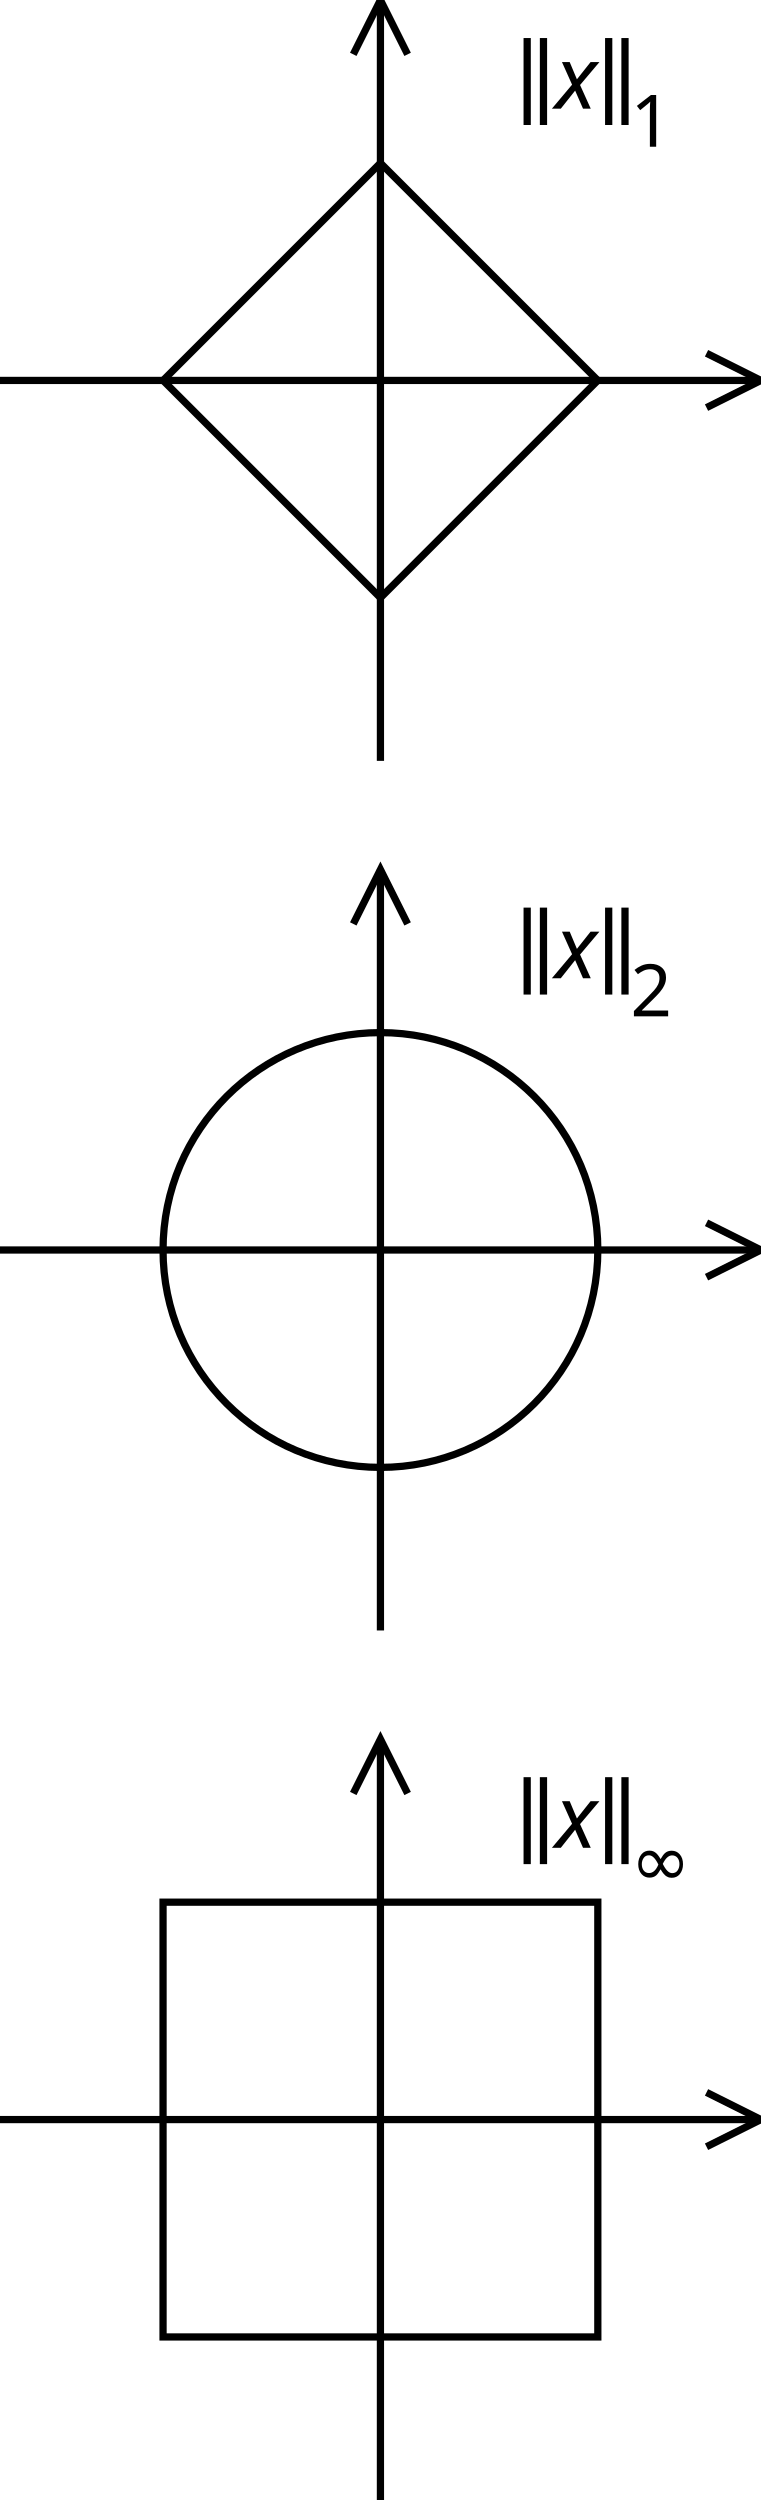
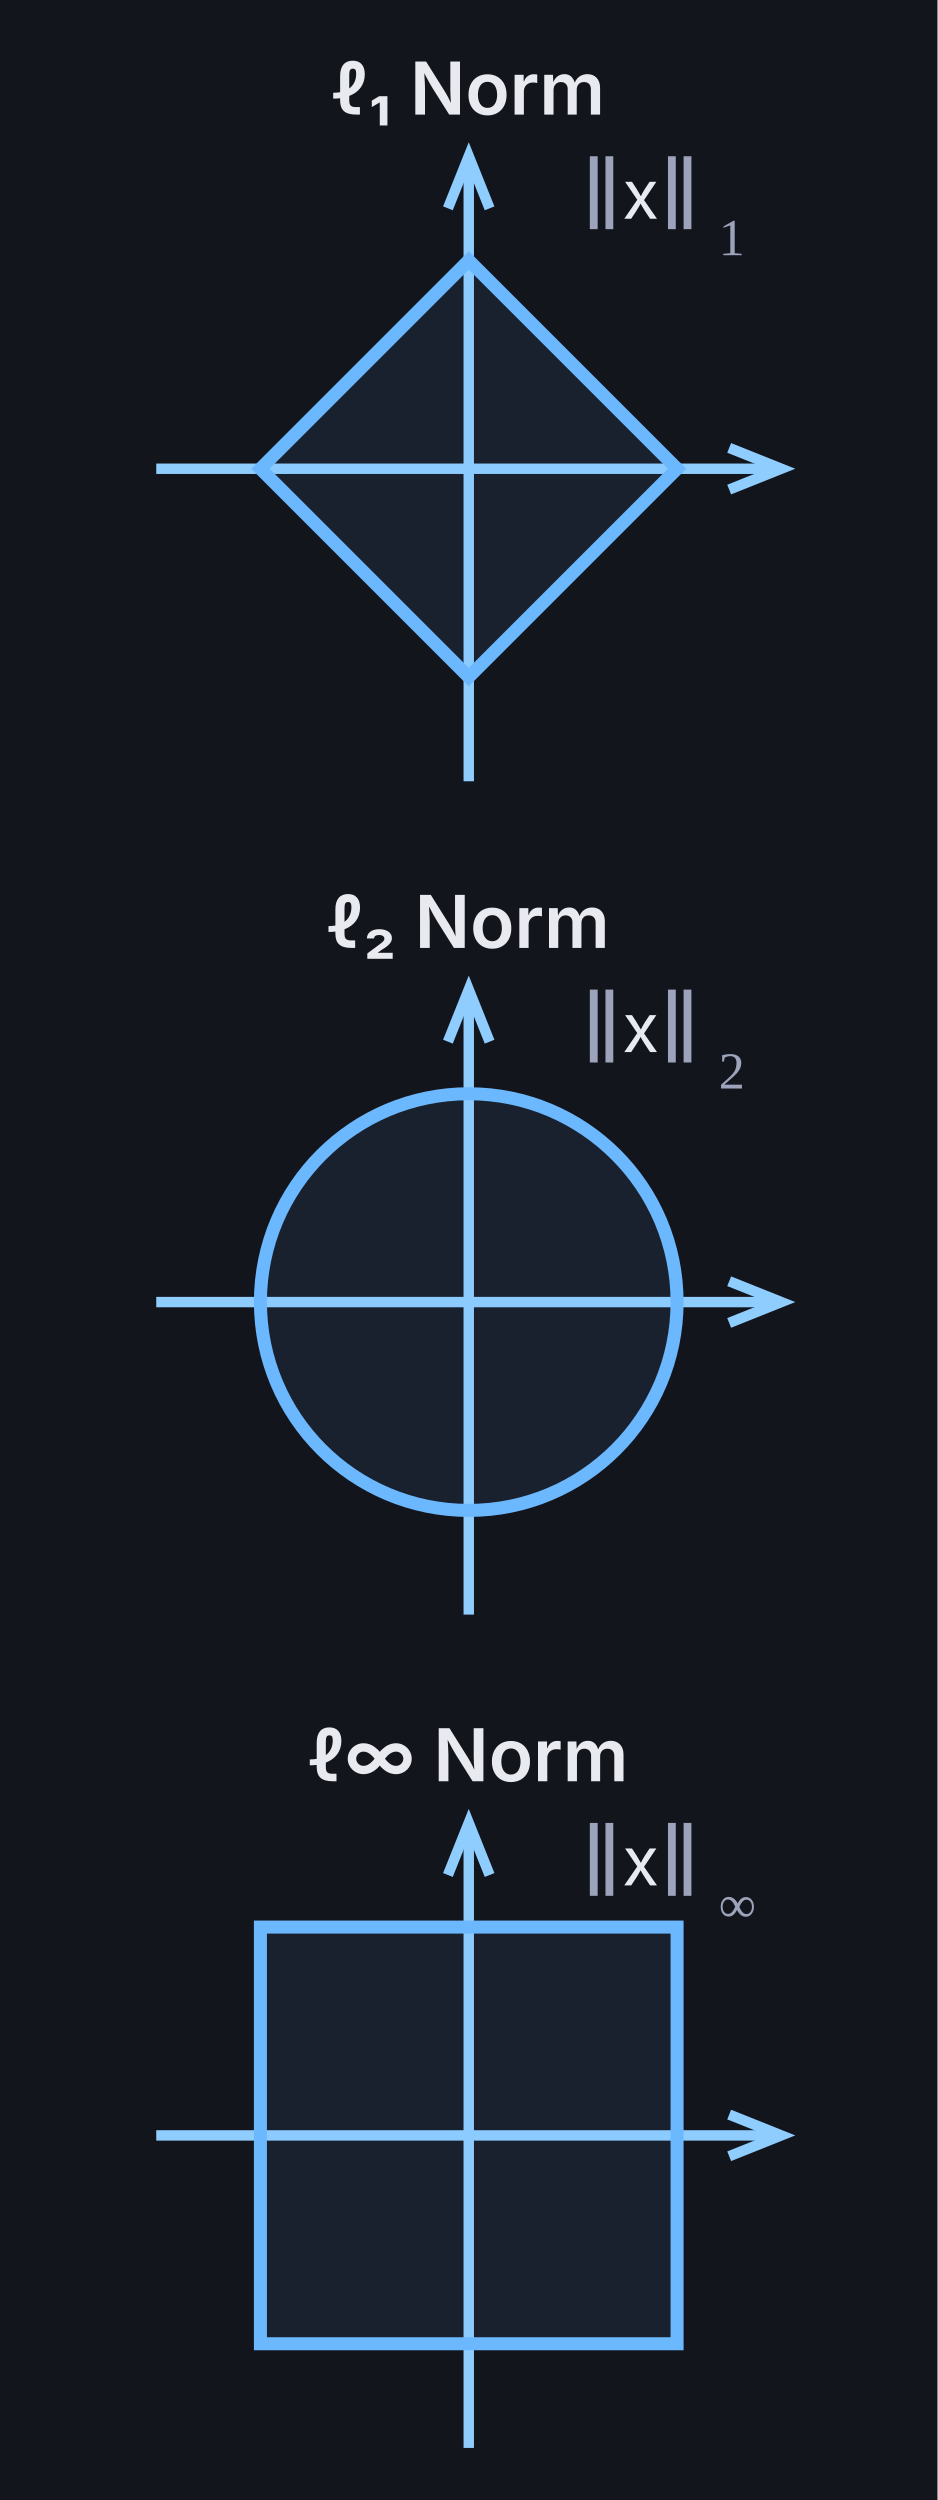
- <svg xmlns="http://www.w3.org/2000/svg" xmlns:xlink="http://www.w3.org/1999/xlink" version="1.0" width="140" height="460" xml:space="preserve" style="font-family:verdana;font-size:12pt;font-style:oblique;">
+ <svg xmlns="http://www.w3.org/2000/svg" xmlns:xlink="http://www.w3.org/1999/xlink" width="180" height="480" viewBox="0 0 180 480">
  <defs>
+     <style>
+     .axis-line { stroke: #8fcdff; stroke-width: 2; fill: none; }
+     .axis-arrow { stroke: #8fcdff; stroke-width: 2; fill: none; }
+     .tick-mark { stroke: #9ca3ba; stroke-width: 1.5; fill: none; }
+     .label-text { fill: #e8eaf0; font-family: 'Inter', sans-serif; font-size: 13px; text-anchor: middle; }
+     .subscript { fill: #9ca3ba; font-size: 10px; }
+     .norm-shape { stroke: #6bb8ff; stroke-width: 2.5; fill: rgba(107, 184, 255, 0.08); }
+     .title-text { fill: #e8eaf0; font-family: 'Inter', sans-serif; font-size: 14px; text-anchor: middle; font-weight: 600; }
+   </style>
    <g id="axis">
-       <line x1="-70" y1="0" x2="70" y2="0" style="fill:none;stroke:#000000;stroke-width:1pt;" />
-       <path d="M 60 -5 L 70 0 L 60 5" style="fill:none;stroke:#000000;stroke-width:1pt;" />
+       <line x1="-60" y1="0" x2="60" y2="0" class="axis-line" />
+       <path d="M 50 -4 L 60 0 L 50 4" class="axis-arrow" />
    </g>
-     <line id="vert" x1="0" y1="-13" x2="0" y2="3" style="fill:none;stroke:#000000;stroke-width:1pt;" />
+     <line id="vert" x1="0" y1="-12" x2="0" y2="2" class="tick-mark" />
    <g id="coordinate-system">
      <use xlink:href="#axis" />
      <use xlink:href="#axis" transform="rotate(-90)" />
-       <use xlink:href="#vert" transform="translate(27 -50)" />
-       <use xlink:href="#vert" transform="translate(30 -50)" />
-       <text x="36" y="-50" style="text-anchor:middle;">x</text>
-       <use xlink:href="#vert" transform="translate(42 -50)" />
-       <use xlink:href="#vert" transform="translate(45 -50)" />
+       <use xlink:href="#vert" transform="translate(24 -48)" />
+       <use xlink:href="#vert" transform="translate(27 -48)" />
+       <text x="33" y="-48" class="label-text">x</text>
+       <use xlink:href="#vert" transform="translate(39 -48)" />
+       <use xlink:href="#vert" transform="translate(42 -48)" />
    </g>
  </defs>
-   <g transform="translate(70 70)">
+   <rect width="180" height="480" fill="#13151c" />
+   <g transform="translate(90 90)">
    <use xlink:href="#coordinate-system" />
-     <text x="46" y="-43" style="font-size:10pt;font-style:normal;">1</text>
-     <path d="M 40 0 L 0 -40 L -40 0 L 0 40 L 40 0" style="fill:none;stroke:#000000;stroke-width:1pt;" />
+     <text x="48" y="-41" class="subscript">1</text>
+     <path d="M 40 0 L 0 -40 L -40 0 L 0 40 Z" class="norm-shape" />
+     <text x="0" y="-68" class="title-text">ℓ₁ Norm</text>
  </g>
-   <g transform="translate(70 230)">
+   <g transform="translate(90 250)">
    <use xlink:href="#coordinate-system" />
-     <text x="46" y="-43" style="font-size:10pt;font-style:normal;">2</text>
-     <ellipse cx="0" cy="0" rx="40" ry="40" style="fill:none;stroke:#000000;stroke-width:1pt;" />
+     <text x="48" y="-41" class="subscript">2</text>
+     <circle cx="0" cy="0" r="40" class="norm-shape" />
+     <text x="0" y="-68" class="title-text">ℓ₂ Norm</text>
  </g>
-   <g transform="translate(70 390)">
+   <g transform="translate(90 410)">
    <use xlink:href="#coordinate-system" />
-     <text x="46" y="-43" style="font-size:10pt;">∞</text>
-     <rect x="-40" y="-40" width="80" height="80" style="fill:none;stroke:#000000;stroke-width:1pt;" />
+     <text x="48" y="-41" class="subscript">∞</text>
+     <rect x="-40" y="-40" width="80" height="80" class="norm-shape" />
+     <text x="0" y="-68" class="title-text">ℓ∞ Norm</text>
  </g>
</svg>
